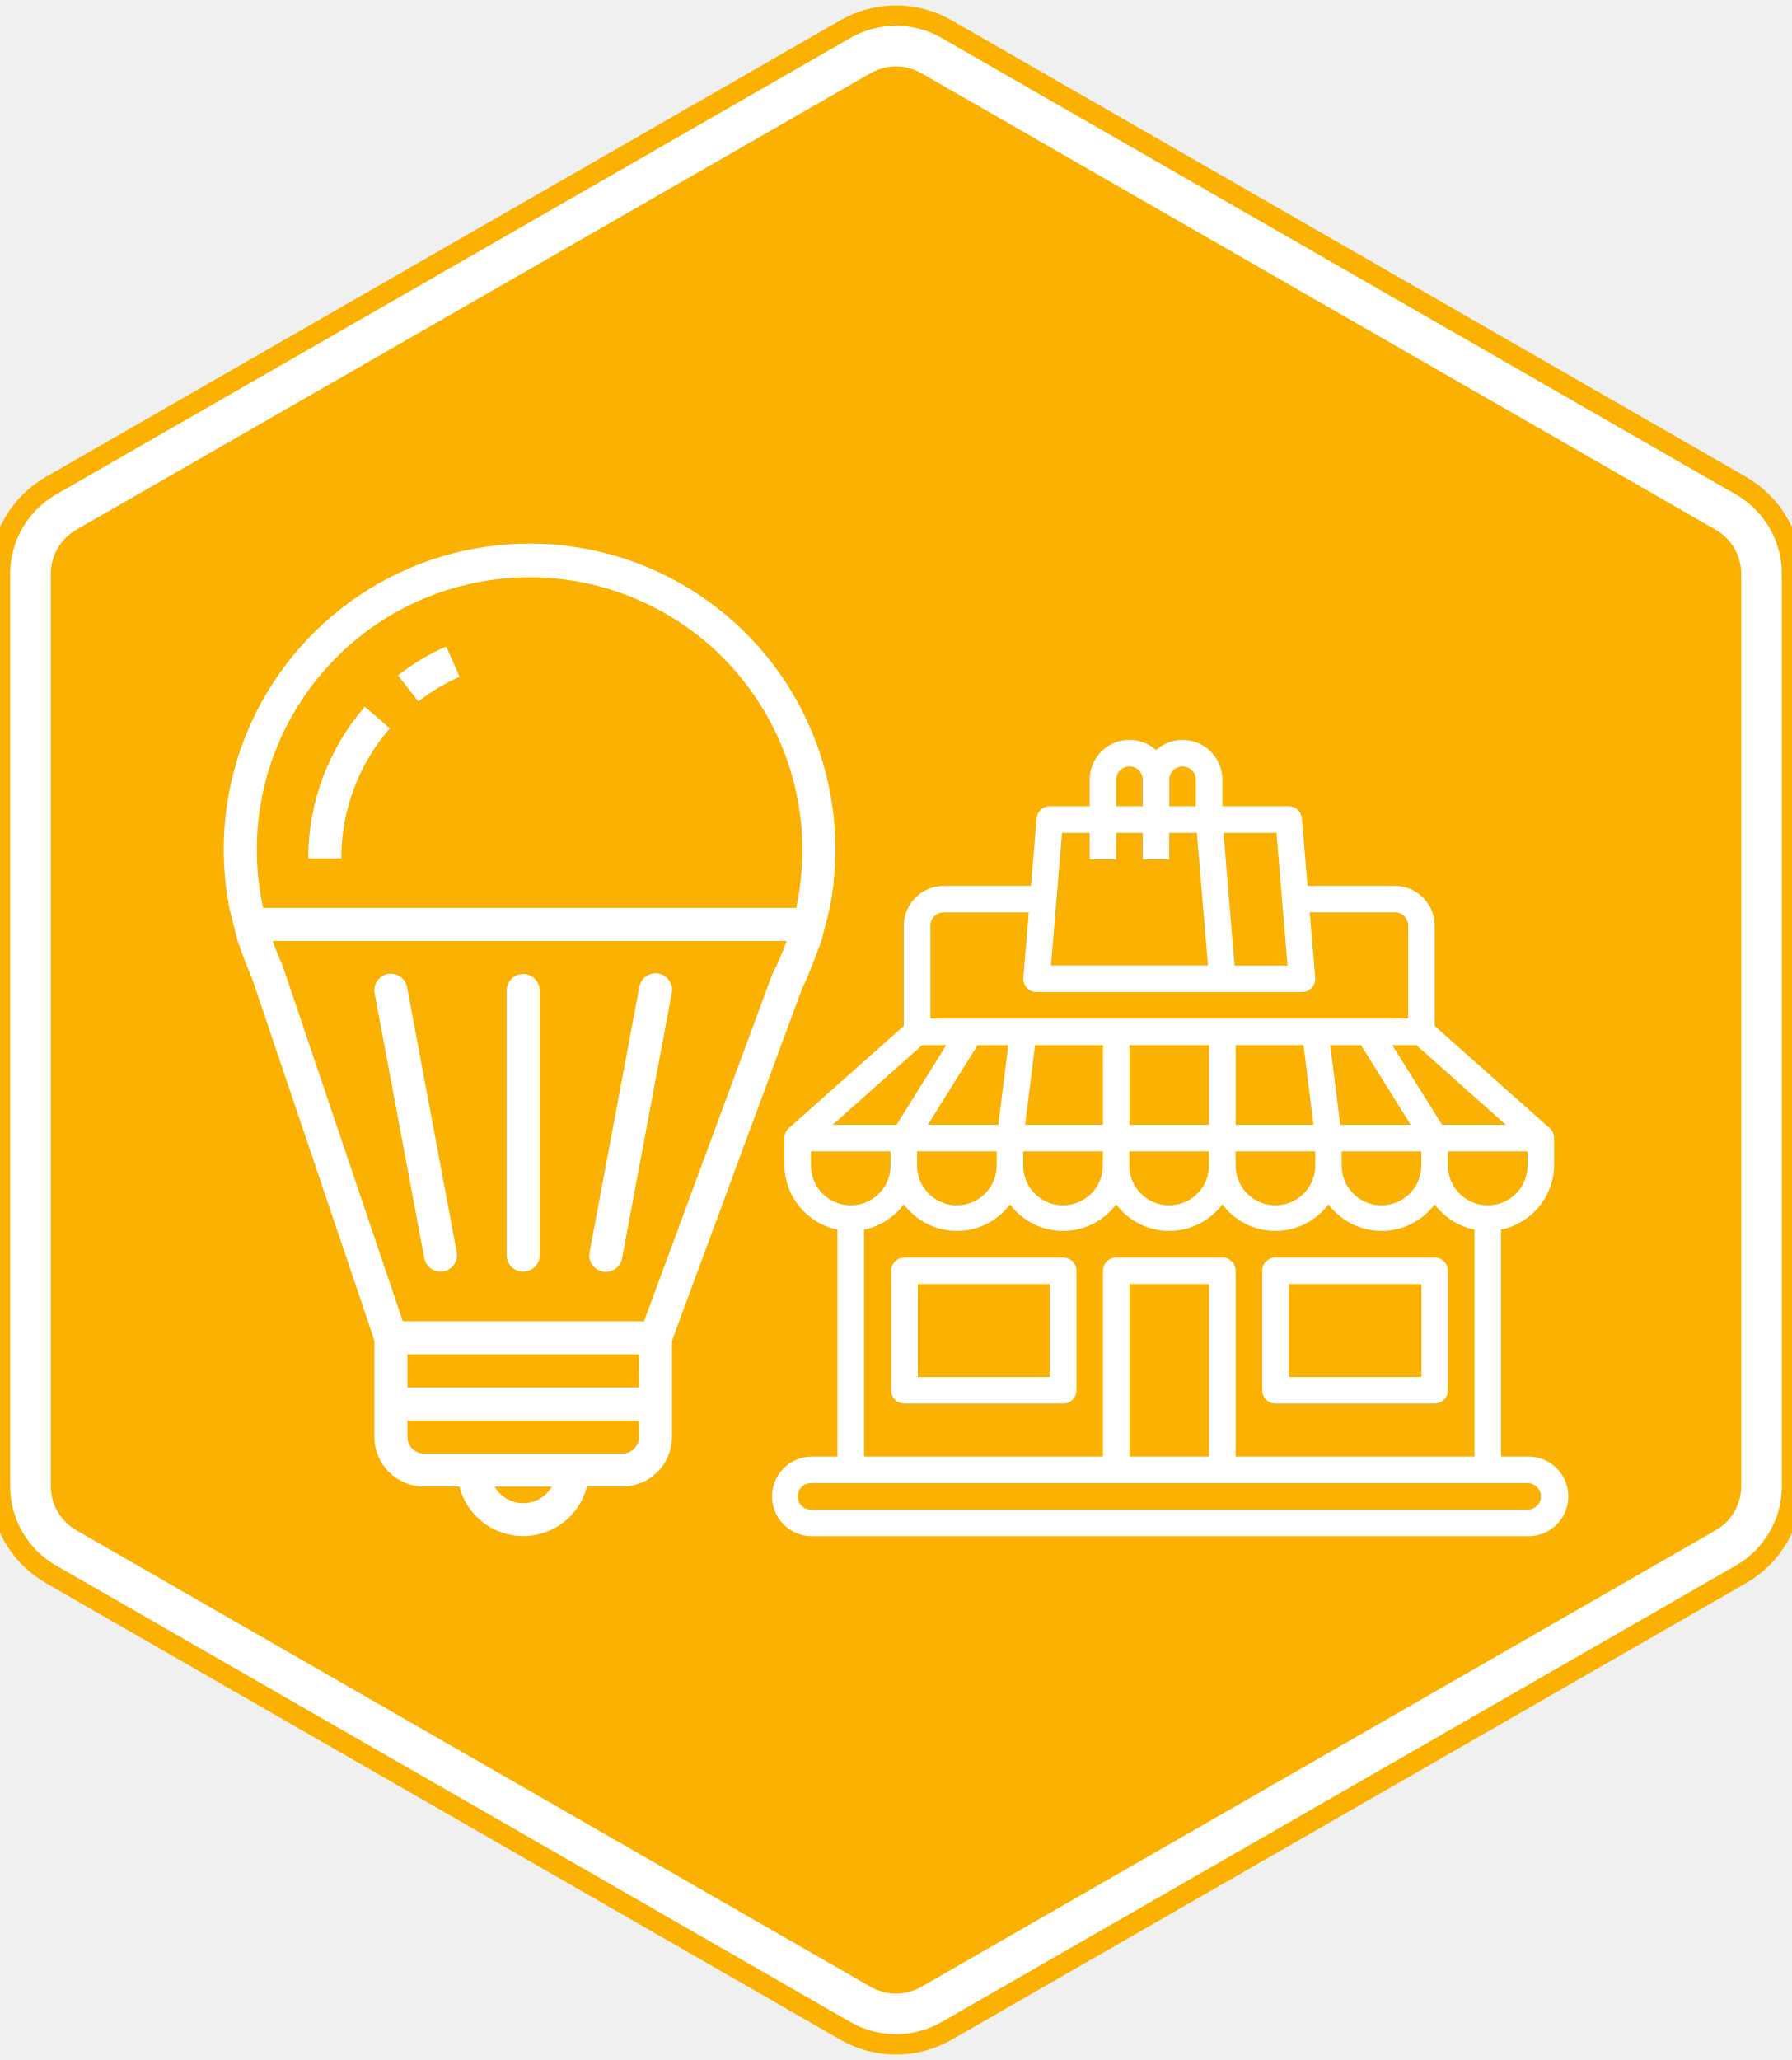
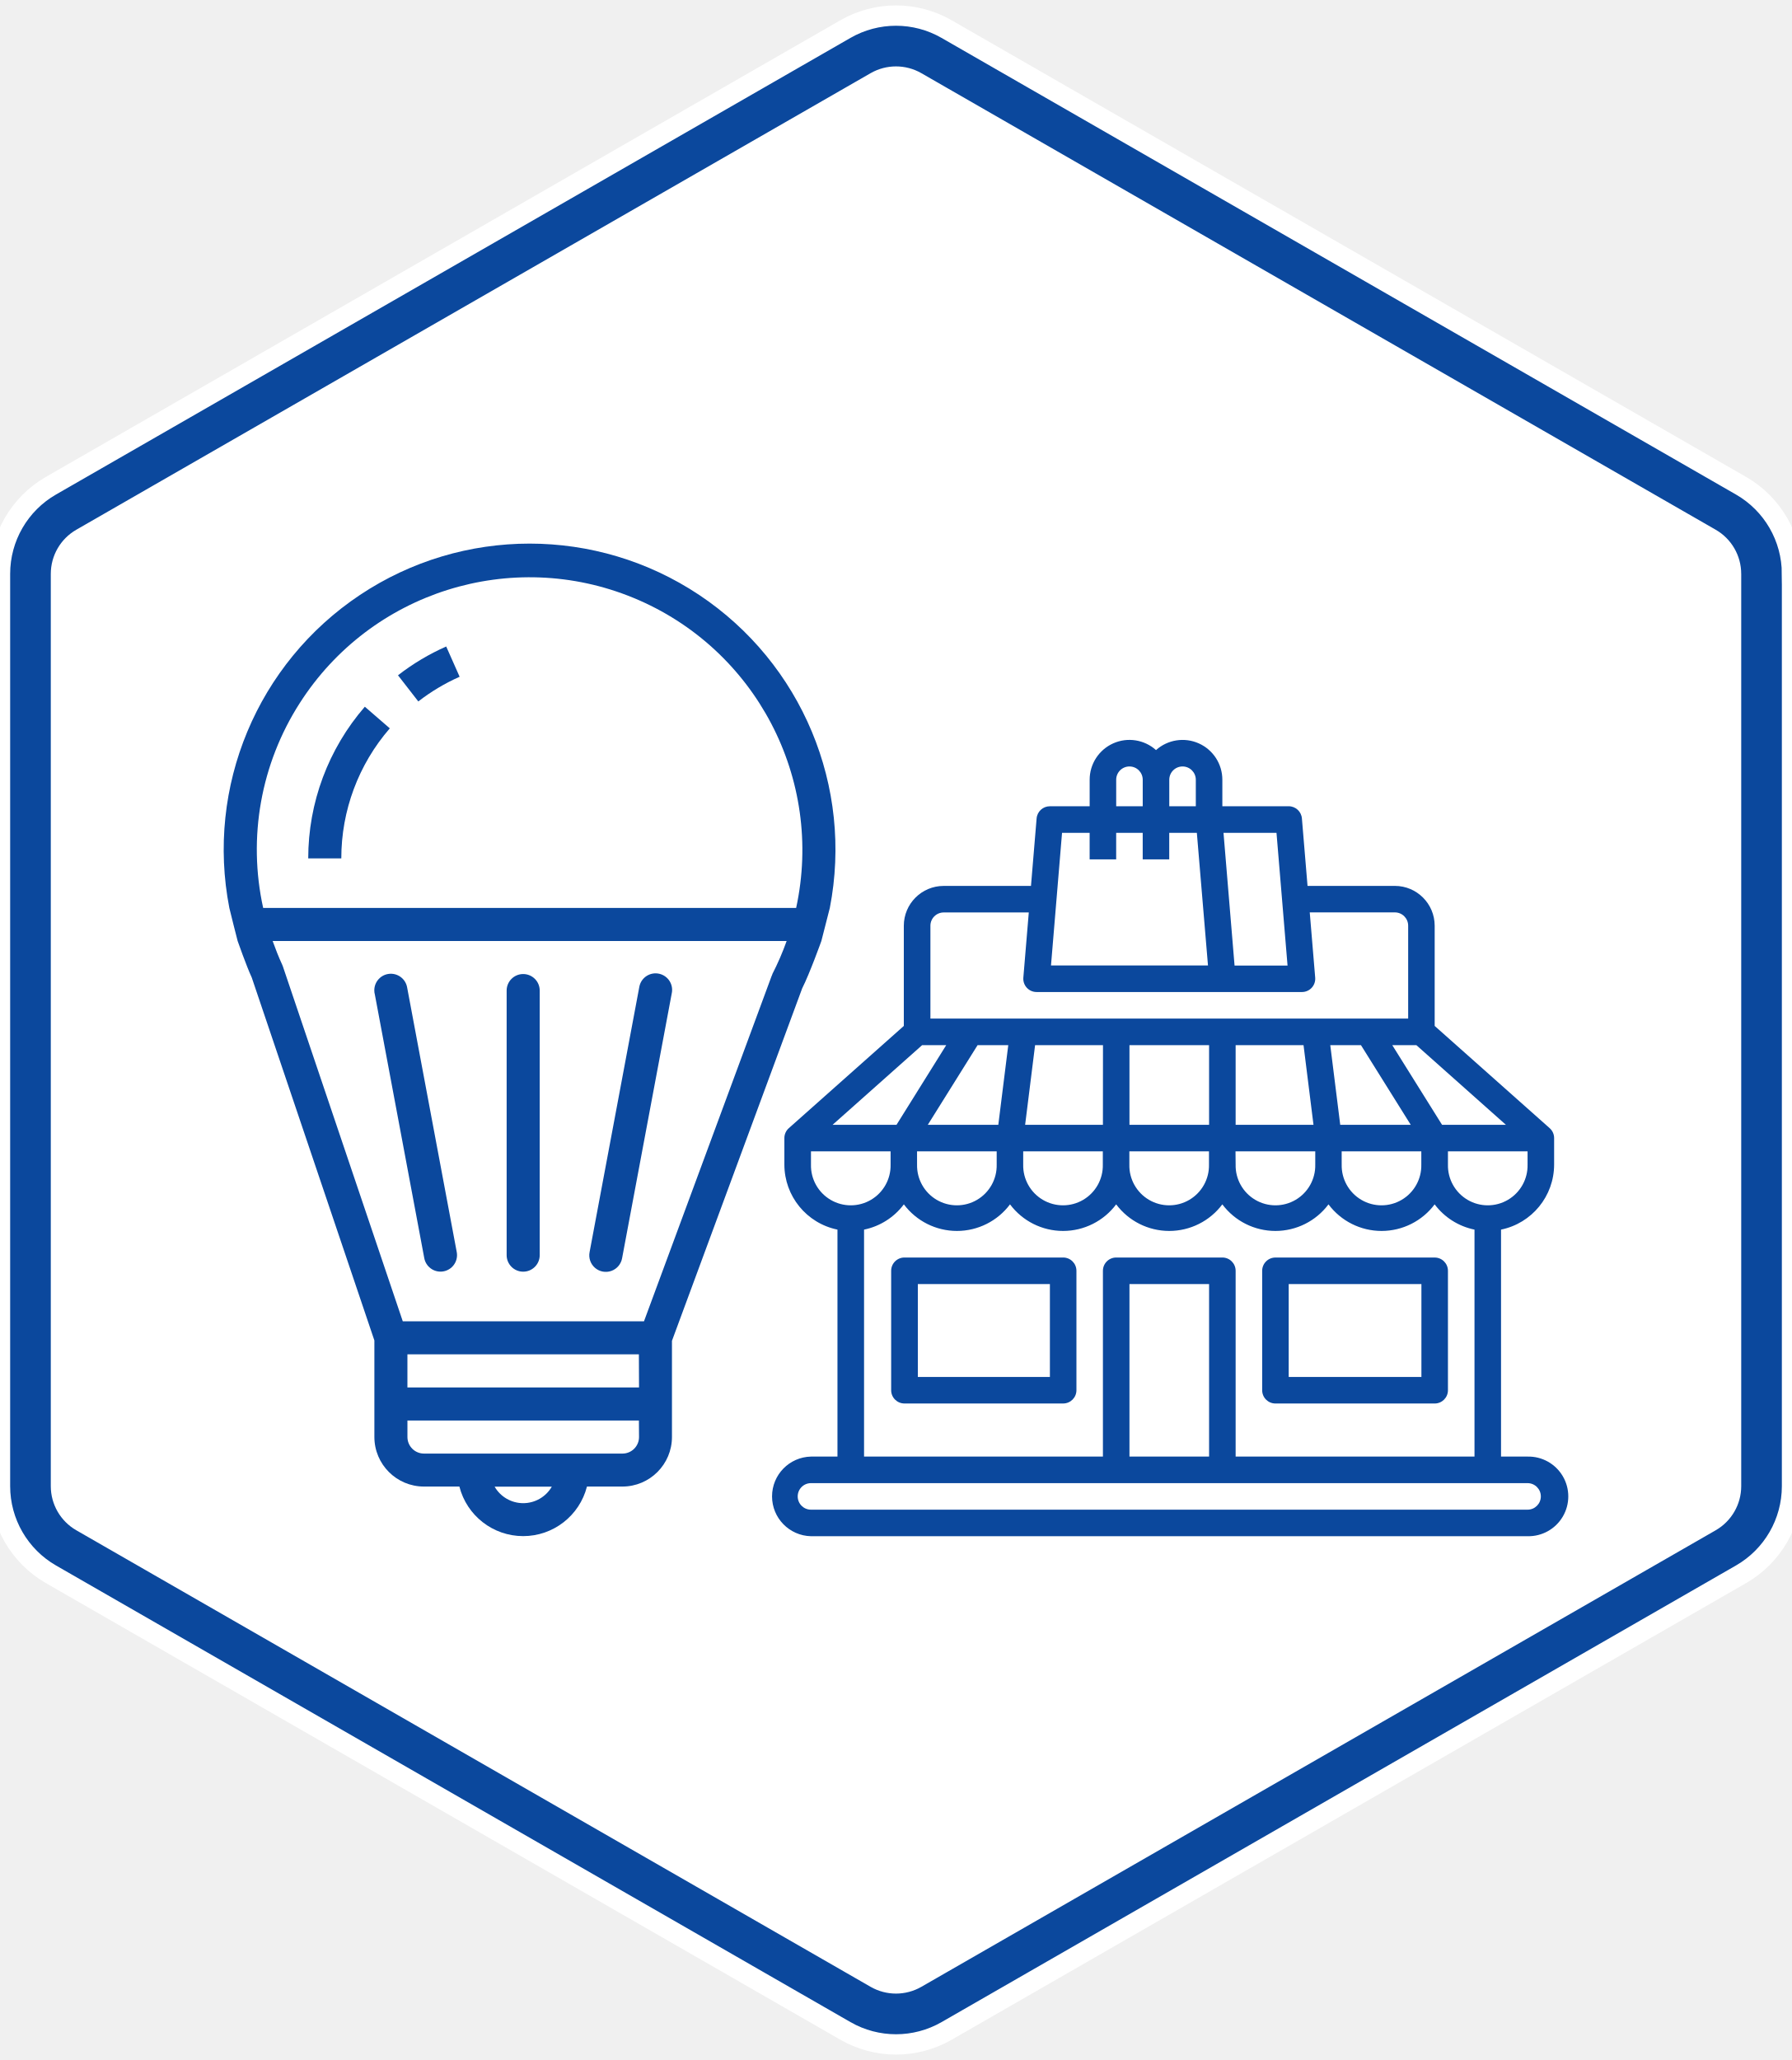
<svg xmlns="http://www.w3.org/2000/svg" width="88.202" height="101.382">
  <g data-name="Grupo 1023">
-     <g data-name="Polígono 1" fill="#fab102" stroke="#fab102">
+     <g data-name="Polígono 1" fill="#fff" stroke="#fff">
      <path d="M1.5 73.143V28.239a3.51 3.51 0 011.756-3.035l39.1-22.472a3.512 3.512 0 013.489 0l39.101 22.472a3.509 3.509 0 011.756 3.035v44.904a3.51 3.51 0 01-1.756 3.035L45.845 98.649a3.512 3.512 0 01-3.488 0L3.256 76.178A3.509 3.509 0 011.5 73.143z" />
-       <path d="M85.202 28.239c0-.714-.384-1.379-1.003-1.734L45.097 4.033a2.007 2.007 0 00-1.993 0l-39.1 22.472A2.005 2.005 0 003 28.239v44.904c0 .714.384 1.378 1.003 1.734l39.101 22.472a2.007 2.007 0 001.993 0L84.2 74.877a2.005 2.005 0 001.003-1.734V28.239m3 0v44.904a5 5 0 01-2.509 4.335l-39.1 22.472a5 5 0 01-4.983 0L2.508 77.478A5 5 0 010 73.143V28.239a5 5 0 012.508-4.335L41.61 1.432a5 5 0 014.982 0l39.101 22.472a5 5 0 012.509 4.335z" fill="#fff" />
+       <path d="M85.202 28.239c0-.714-.384-1.379-1.003-1.734L45.097 4.033a2.007 2.007 0 00-1.993 0l-39.1 22.472A2.005 2.005 0 003 28.239v44.904c0 .714.384 1.378 1.003 1.734l39.101 22.472a2.007 2.007 0 001.993 0L84.2 74.877a2.005 2.005 0 001.003-1.734V28.239m3 0v44.904a5 5 0 01-2.509 4.335l-39.1 22.472a5 5 0 01-4.983 0L2.508 77.478A5 5 0 010 73.143V28.239a5 5 0 012.508-4.335L41.61 1.432a5 5 0 014.982 0l39.101 22.472a5 5 0 012.509 4.335z" fill="#0B489D" />
    </g>
    <g data-name="Grupo 567">
-       <g fill="#fff">
+       <g fill="#0B489D">
        <path data-name="Trazado 1694" d="M62.777 69.073h7.838a.653.653 0 00.653-.653v-5.878a.653.653 0 00-.653-.653h-7.838a.653.653 0 00-.653.653v5.878a.653.653 0 00.653.653zm.653-5.878h6.532v4.572H63.43z" />
        <path data-name="Trazado 1695" d="M52.329 61.888h-7.813a.653.653 0 00-.653.653v5.878a.653.653 0 00.653.653h7.813a.653.653 0 00.653-.653v-5.878a.653.653 0 00-.653-.653zm-.653 5.878h-6.5v-4.572h6.5z" />
        <path data-name="Trazado 1696" d="M75.187 71.685h-1.306v-11.17a3.271 3.271 0 002.613-3.2v-1.306a.651.651 0 00-.22-.488l-5.659-5.03v-4.932a1.962 1.962 0 00-1.958-1.96h-4.3l-.277-3.32a.653.653 0 00-.651-.6h-3.265v-1.305a1.958 1.958 0 00-3.265-1.459 1.958 1.958 0 00-3.266 1.459v1.306h-1.96a.653.653 0 00-.651.6l-.277 3.32h-4.3a1.962 1.962 0 00-1.959 1.959v4.932l-5.659 5.03a.651.651 0 00-.22.488v1.306a3.271 3.271 0 002.613 3.2v11.17h-1.304a1.96 1.96 0 000 3.919h35.271a1.96 1.96 0 100-3.919zm0-14.37a1.96 1.96 0 11-3.919 0v-.653h3.919zm-29.8-5.878h1.186l-2.446 3.919h-3.146zm28.732 3.919h-3.142l-2.449-3.919h1.186zm-7.132-3.919l2.449 3.919h-3.47l-.49-3.919zm-2.827 0l.49 3.919h-3.832v-3.919zm-4.649 3.919h-3.919v-3.919h3.919zm-5.225 0h-3.829l.49-3.919h3.342zm-5.149 0h-3.47l2.449-3.919h1.511zm-4 1.306h3.92v.653a1.96 1.96 0 11-3.919 0zm5.225 0h3.919v.653a1.96 1.96 0 11-3.919 0zm5.225 0h3.919v.653a1.96 1.96 0 11-3.919 0zm5.225 0h3.925v.653a1.96 1.96 0 11-3.919 0zm5.225 0h3.92v.653a1.96 1.96 0 11-3.919 0zm-3.208-15.675l.544 6.532h-2.608l-.544-6.532zm-4.624-3.266a.654.654 0 01.653.653v1.306h-1.306v-1.306a.654.654 0 01.653-.653zm-3.266.653a.653.653 0 011.306 0v1.306h-1.306zm-2.665 2.613h1.358v1.306h1.306v-1.306h1.306v1.306h1.306v-1.306h1.359l.548 6.528H51.73zm-6.479 4.572a.654.654 0 01.653-.653h4.189l-.268 3.209a.653.653 0 00.651.707h13.063a.653.653 0 00.651-.707l-.268-3.212h4.191a.654.654 0 01.653.653v4.572H45.795zm-5.879 11.756v-.653h3.919v.653a1.96 1.96 0 11-3.919 0zm2.613 3.2a3.271 3.271 0 001.959-1.243 3.262 3.262 0 005.225 0 3.262 3.262 0 005.225 0 3.262 3.262 0 005.225 0 3.262 3.262 0 005.225 0 3.262 3.262 0 005.225 0 3.272 3.272 0 001.962 1.243v11.17H60.818v-9.144a.653.653 0 00-.653-.653h-5.226a.653.653 0 00-.653.653v9.144H42.529zm16.982 11.17h-3.919v-8.491h3.919zm15.676 2.613H39.916a.653.653 0 010-1.306h35.271a.653.653 0 010 1.306z" />
      </g>
      <g data-name="Grupo 492">
        <g data-name="Grupo 491">
-           <path data-name="Trazado 1579" d="M25.751 47.937a.814.814 0 00-.814.814v13.02a.814.814 0 001.628 0v-13.02a.814.814 0 00-.814-.814z" fill="#fff" />
+           <path data-name="Trazado 1579" d="M25.751 47.937a.814.814 0 00-.814.814v13.02a.814.814 0 001.628 0v-13.02a.814.814 0 00-.814-.814z" fill="#0B489D" />
        </g>
      </g>
      <g data-name="Grupo 494">
        <g data-name="Grupo 493">
-           <path data-name="Trazado 1580" d="M22.481 61.621l-2.441-13.02a.814.814 0 00-1.611.231q0 .034.013.068l2.441 13.02a.813.813 0 001.612-.15.826.826 0 00-.014-.149z" fill="#fff" />
+           <path data-name="Trazado 1580" d="M22.481 61.621l-2.441-13.02a.814.814 0 00-1.611.231q0 .034.013.068l2.441 13.02a.813.813 0 001.612-.15.826.826 0 00-.014-.149z" fill="#0B489D" />
        </g>
      </g>
      <g data-name="Grupo 496">
        <g data-name="Grupo 495">
-           <path data-name="Trazado 1581" d="M32.451 47.924a.814.814 0 00-.977.609 1.627 1.627 0 00-.013.068l-2.441 13.02a.814.814 0 101.6.3l2.441-13.02a.814.814 0 00-.61-.977z" fill="#fff" />
+           <path data-name="Trazado 1581" d="M32.451 47.924a.814.814 0 00-.977.609 1.627 1.627 0 00-.013.068l-2.441 13.02a.814.814 0 101.6.3l2.441-13.02a.814.814 0 00-.61-.977z" fill="#0B489D" />
        </g>
      </g>
      <g data-name="Grupo 498">
        <g data-name="Grupo 497">
-           <path data-name="Trazado 1582" d="M40.844 44.683a15.055 15.055 0 10-29.556 0c-.008 0 .409 1.628.409 1.628s.426 1.219.695 1.8l6.035 17.859v4.749a2.441 2.441 0 002.441 2.441h1.743a3.24 3.24 0 006.279 0h1.743a2.441 2.441 0 002.441-2.441v-4.732l6.408-17.342c.379-.751.946-2.335.946-2.335zM25.753 73.978a1.628 1.628 0 01-1.409-.814h2.817a1.628 1.628 0 01-1.408.814zm5.7-3.255a.814.814 0 01-.814.814h-9.771a.814.814 0 01-.814-.814v-.814h11.393zm0-2.441h-11.4v-1.63h11.393zm6.564-20.335a.894.894 0 00-.039.09l-6.281 16.991H19.825L13.92 47.552a.722.722 0 00-.033-.081c-.177-.382-.326-.77-.468-1.161h25.3a13.561 13.561 0 01-.708 1.637zm1.177-3.264H12.953a13.351 13.351 0 011.8-10.079 13.427 13.427 0 0124.433 10.082z" fill="#fff" />
+           <path data-name="Trazado 1582" d="M40.844 44.683a15.055 15.055 0 10-29.556 0c-.008 0 .409 1.628.409 1.628s.426 1.219.695 1.8l6.035 17.859v4.749a2.441 2.441 0 002.441 2.441h1.743a3.24 3.24 0 006.279 0h1.743a2.441 2.441 0 002.441-2.441v-4.732l6.408-17.342c.379-.751.946-2.335.946-2.335zM25.753 73.978a1.628 1.628 0 01-1.409-.814h2.817a1.628 1.628 0 01-1.408.814zm5.7-3.255a.814.814 0 01-.814.814h-9.771a.814.814 0 01-.814-.814v-.814h11.393zm0-2.441h-11.4v-1.63h11.393zm6.564-20.335a.894.894 0 00-.039.09l-6.281 16.991H19.825L13.92 47.552a.722.722 0 00-.033-.081c-.177-.382-.326-.77-.468-1.161h25.3a13.561 13.561 0 01-.708 1.637zm1.177-3.264H12.953a13.351 13.351 0 011.8-10.079 13.427 13.427 0 0124.433 10.082z" fill="#0B489D" />
        </g>
      </g>
      <g data-name="Grupo 500">
        <g data-name="Grupo 499">
-           <path data-name="Trazado 1583" d="M21.962 31.817a11.355 11.355 0 00-2.373 1.417l1 1.287a9.83 9.83 0 012.034-1.215z" fill="#fff" />
+           <path data-name="Trazado 1583" d="M21.962 31.817a11.355 11.355 0 00-2.373 1.417l1 1.287a9.83 9.83 0 012.034-1.215z" fill="#0B489D" />
        </g>
      </g>
      <g data-name="Grupo 502">
        <g data-name="Grupo 501">
-           <path data-name="Trazado 1584" d="M17.957 34.781a11.393 11.393 0 00-2.786 7.464h1.628a9.76 9.76 0 012.387-6.4z" fill="#fff" />
+           <path data-name="Trazado 1584" d="M17.957 34.781a11.393 11.393 0 00-2.786 7.464h1.628a9.76 9.76 0 012.387-6.4z" fill="#0B489D" />
        </g>
      </g>
    </g>
  </g>
</svg>
